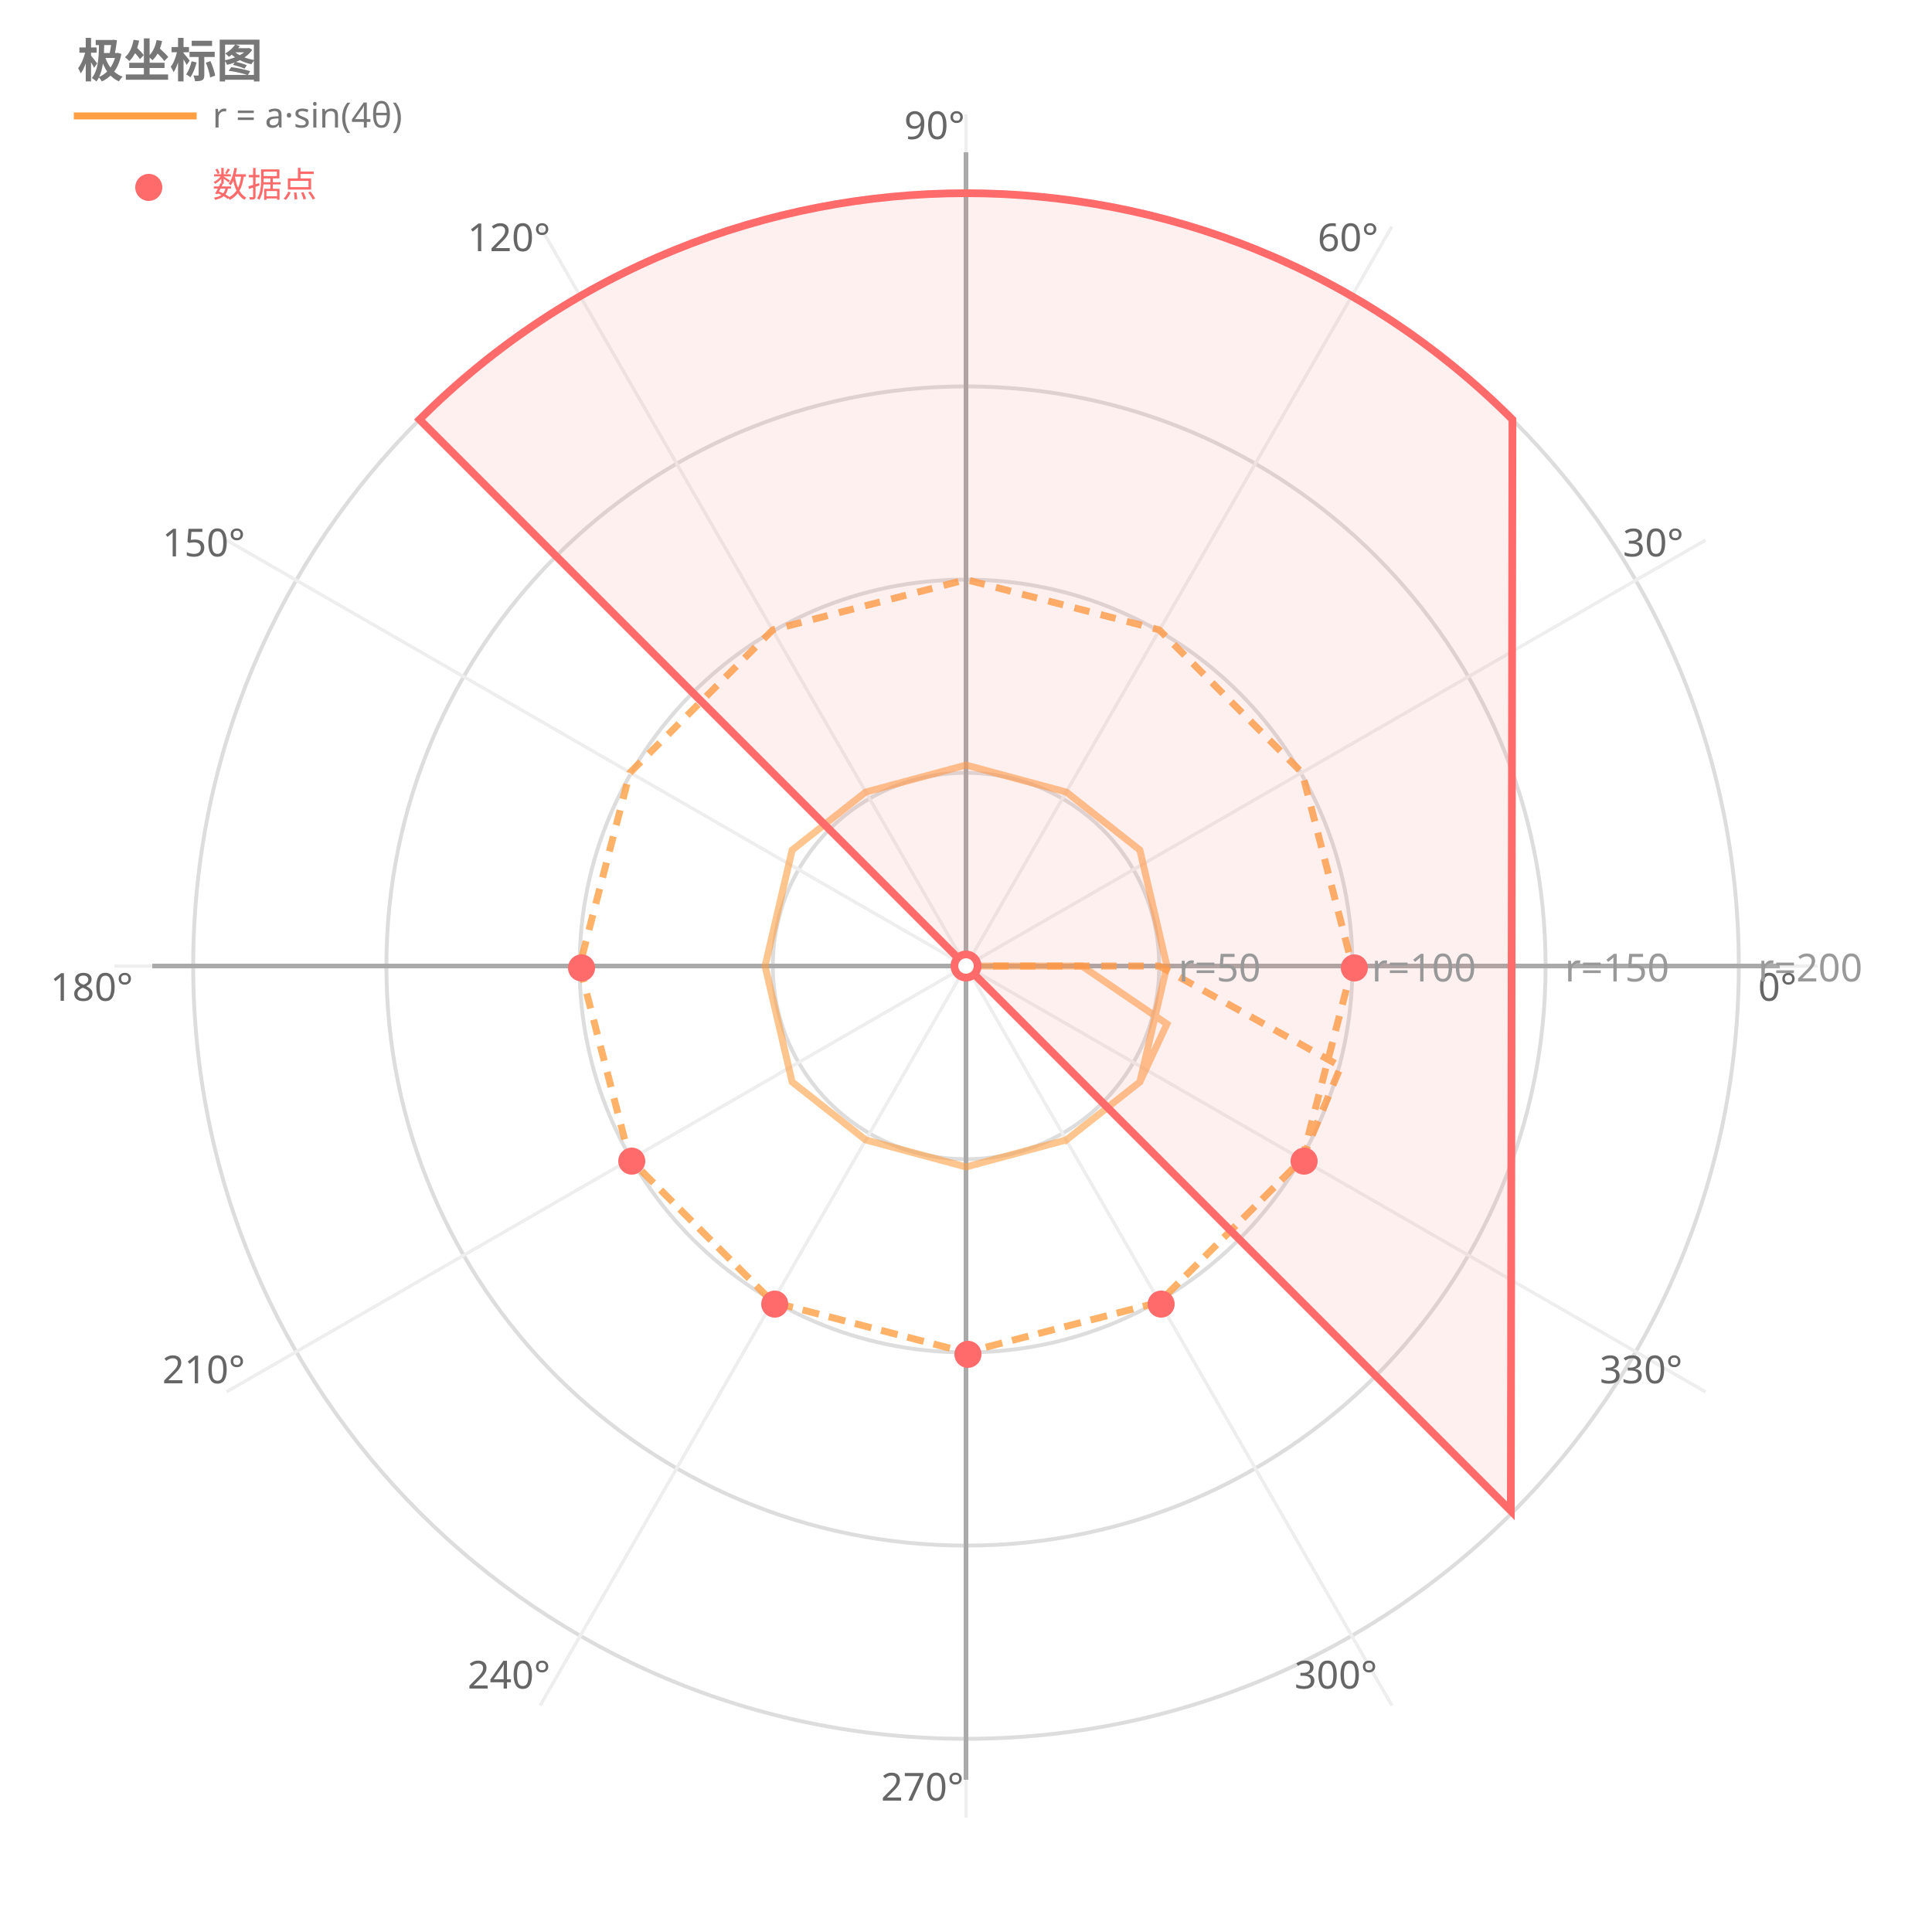
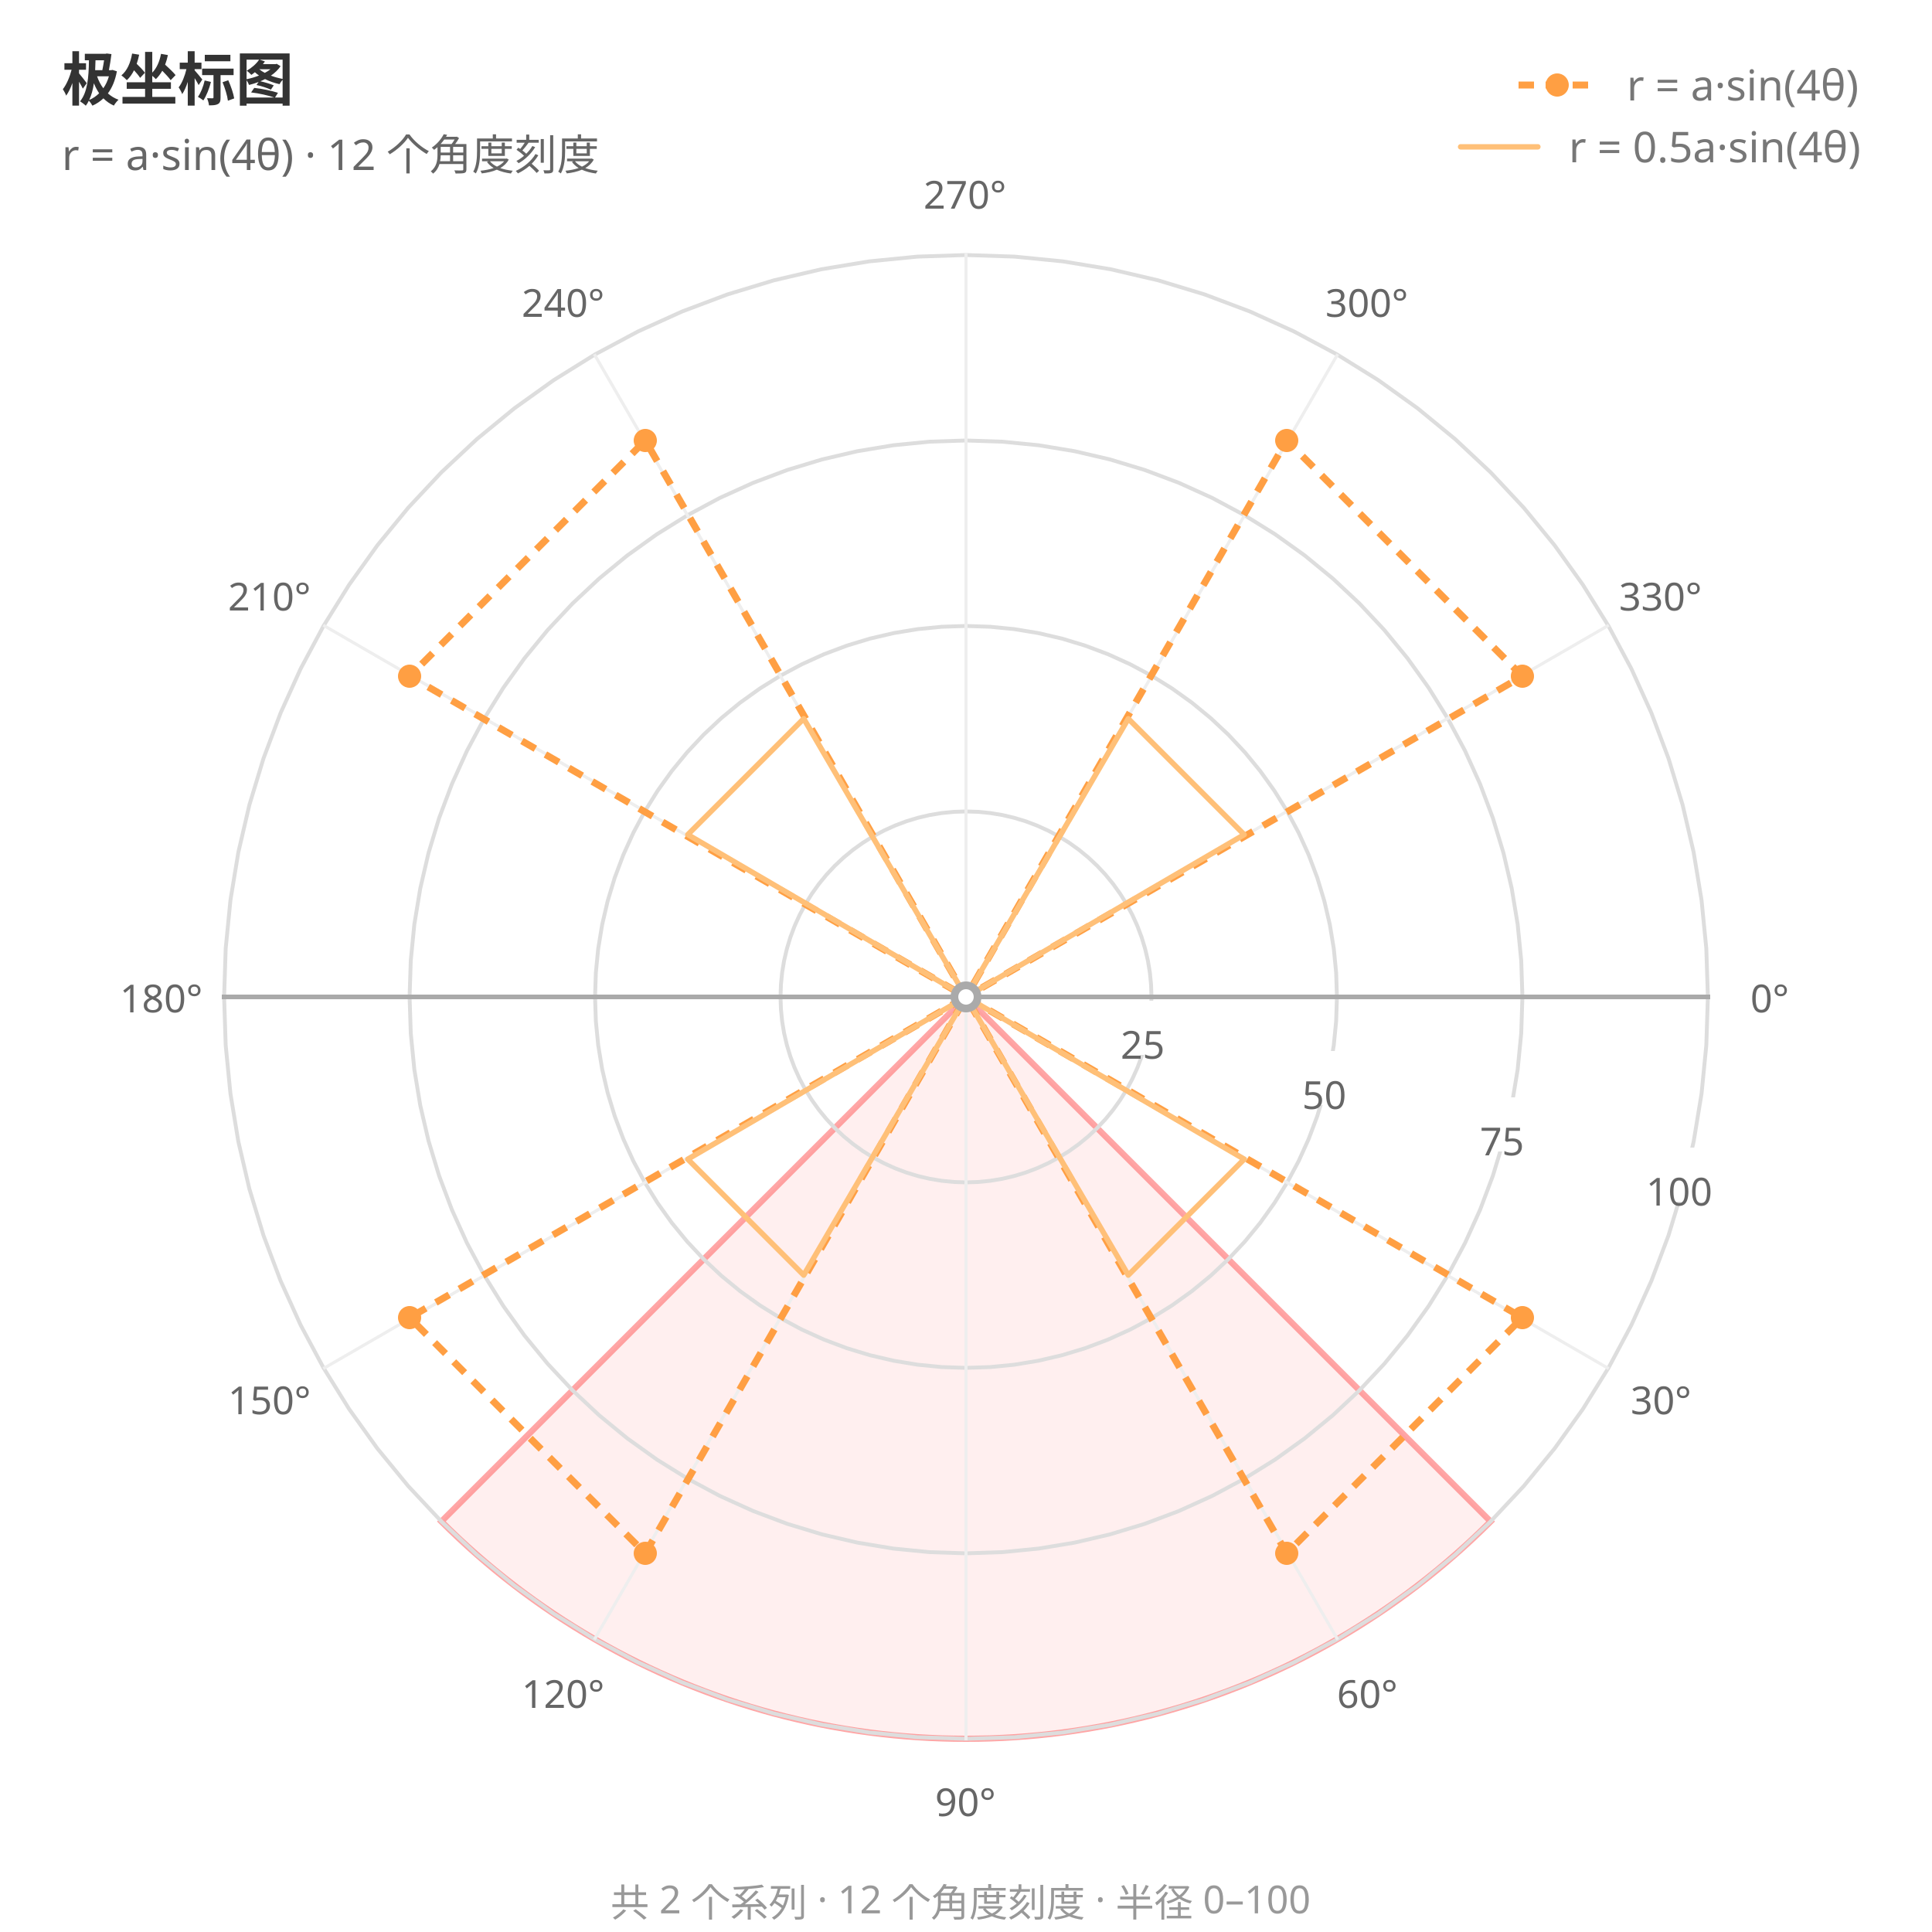
<svg xmlns="http://www.w3.org/2000/svg" style="fill-opacity:1; color-rendering:auto; color-interpolation:auto; text-rendering:auto; stroke:black; stroke-linecap:square; stroke-miterlimit:10; shape-rendering:auto; stroke-opacity:1; fill:black; stroke-dasharray:none; font-weight:normal; stroke-width:1; font-family:'Dialog'; font-style:normal; stroke-linejoin:miter; font-size:12px; stroke-dashoffset:0; image-rendering:auto;" width="500" height="500">
  <defs id="genericDefs" />
  <g>
    <g style="fill:white; stroke:white;">
      <rect x="0" width="500" height="500" y="0" style="stroke:none;" />
-       <rect x="0" y="0" width="500" style="text-rendering:optimizeLegibility; stroke:none;" height="500" />
-       <circle style="fill:none; text-rendering:optimizeLegibility; stroke:rgb(221,221,221);" r="50" cx="250" cy="250" />
-       <circle style="fill:none; text-rendering:optimizeLegibility; stroke:rgb(221,221,221);" r="100" cx="250" cy="250" />
-       <circle style="fill:none; text-rendering:optimizeLegibility; stroke:rgb(221,221,221);" r="150" cx="250" cy="250" />
-       <circle style="fill:none; text-rendering:optimizeLegibility; stroke:rgb(221,221,221);" r="200" cx="250" cy="250" />
+       <rect x="0" y="0" width="500" style="text-rendering:geometricPrecision; stroke:none;" height="500" />
    </g>
-     <g style="fill:rgb(238,238,238); text-rendering:optimizeLegibility; stroke-width:0.8; stroke:rgb(238,238,238);">
-       <line y2="470" style="fill:none;" x1="250" x2="250" y1="250" />
-       <line y2="30" style="fill:none;" x1="250" x2="250" y1="250" />
-       <line y2="250" style="fill:none;" x1="250" x2="470" y1="250" />
-       <line y2="250" style="fill:none;" x1="250" x2="30" y1="250" />
-       <line y2="30" style="fill:none;" x1="250" x2="250" y1="250" />
-       <line y2="470" style="fill:none;" x1="250" x2="250" y1="250" />
-       <line y2="250" style="fill:none;" x1="250" x2="30" y1="250" />
-       <line y2="250" style="fill:none;" x1="250" x2="470" y1="250" />
-       <line y2="441" style="fill:none;" x1="250" x2="360" y1="250" />
-       <line y2="59" style="fill:none;" x1="250" x2="140" y1="250" />
-       <line y2="360" style="fill:none;" x1="250" x2="441" y1="250" />
-       <line y2="140" style="fill:none;" x1="250" x2="59" y1="250" />
-       <line y2="441" style="fill:none;" x1="250" x2="140" y1="250" />
-       <line y2="59" style="fill:none;" x1="250" x2="360" y1="250" />
-       <line y2="360" style="fill:none;" x1="250" x2="59" y1="250" />
-       <line y2="140" style="fill:none;" x1="250" x2="441" y1="250" />
-       <line y2="59" style="fill:none;" x1="250" x2="360" y1="250" />
-       <line y2="441" style="fill:none;" x1="250" x2="140" y1="250" />
-       <line y2="140" style="fill:none;" x1="250" x2="441" y1="250" />
-       <line y2="360" style="fill:none;" x1="250" x2="59" y1="250" />
-       <line y2="59" style="fill:none;" x1="250" x2="140" y1="250" />
-       <line y2="441" style="fill:none;" x1="250" x2="360" y1="250" />
-       <line y2="140" style="fill:none;" x1="250" x2="59" y1="250" />
-       <line y2="360" style="fill:none;" x1="250" x2="441" y1="250" />
-       <line x1="250" x2="250" y1="40" style="fill:none; stroke:rgb(170,170,170); stroke-width:1.2;" y2="460" />
-       <line x1="40" x2="460" y1="250" style="fill:none; stroke:rgb(170,170,170); stroke-width:1.2;" y2="250" />
+     <g style="fill:rgb(51,51,51); text-rendering:geometricPrecision; font-size:15px; font-weight:bold; font-family:'微软雅黑'; stroke:rgb(51,51,51);">
+       <text x="16" xml:space="preserve" y="26" style="stroke:none;">极坐标图</text>
    </g>
-     <g style="stroke-linecap:butt; fill-opacity:0.8; fill:rgb(255,159,67); text-rendering:optimizeLegibility; stroke-linejoin:bevel; stroke-dasharray:4,3; stroke:rgb(255,159,67); stroke-width:1.8; stroke-opacity:0.8; stroke-miterlimit:0;">
-       <path style="fill:none;" d="M250 250 L300 250 L347 276 L337 300 L300 337 L250 350 L200 337 L163 300 L150 250 L163 200 L200 163 L250 150 L300 163 L337 200 L350 250 L337 300 L300 337 L250 350 L200 337 L163 300" />
+     <g style="fill:rgb(102,102,102); text-rendering:geometricPrecision; font-size:11px; font-family:'微软雅黑'; stroke:rgb(102,102,102);">
+       <text x="16" xml:space="preserve" y="44" style="stroke:none;">r = a·sin(4θ) · 12 个角度刻度</text>
    </g>
-     <g style="fill:rgb(255,159,67); text-rendering:optimizeLegibility; fill-opacity:0.6; stroke-width:1.8; stroke-opacity:0.6; stroke:rgb(255,159,67);">
-       <path style="fill:none;" d="M250 250 L280 250 L302 265 L295 280 L276 295 L250 302 L224 295 L205 280 L198 250 L205 220 L224 205 L250 198 L276 205 L295 220 L302 250 L295 280 L276 295" />
+     <g style="font-size:11px; fill-opacity:0.102; fill:rgb(255,107,107); text-rendering:geometricPrecision; font-family:'微软雅黑'; stroke:rgb(255,107,107); stroke-opacity:0.102;">
+       <path style="stroke:none;" d="M385.764 393.764 L383.525 395.968 L381.25 398.134 L378.939 400.263 L376.594 402.353 L374.216 404.405 L371.803 406.418 L369.359 408.391 L366.882 410.324 L364.374 412.216 L361.836 414.067 L359.267 415.875 L356.67 417.642 L354.043 419.366 L351.389 421.047 L348.708 422.684 L346 424.277 L343.267 425.825 L340.508 427.329 L337.726 428.787 L334.919 430.2 L332.091 431.566 L329.24 432.886 L326.368 434.159 L323.475 435.385 L320.563 436.563 L317.632 437.694 L314.683 438.776 L311.716 439.811 L308.733 440.796 L305.735 441.733 L302.721 442.62 L299.693 443.458 L296.652 444.246 L293.599 444.984 L290.533 445.673 L287.457 446.311 L284.371 446.898 L281.276 447.435 L278.172 447.922 L275.061 448.357 L271.943 448.742 L268.819 449.075 L265.69 449.358 L262.557 449.589 L259.421 449.769 L256.282 449.897 L253.141 449.974 L250 450 L246.859 449.974 L243.718 449.897 L240.579 449.769 L237.443 449.589 L234.31 449.358 L231.181 449.075 L228.057 448.742 L224.939 448.357 L221.828 447.922 L218.724 447.435 L215.629 446.898 L212.543 446.311 L209.467 445.673 L206.401 444.984 L203.348 444.246 L200.307 443.458 L197.279 442.62 L194.265 441.733 L191.267 440.796 L188.284 439.811 L185.317 438.776 L182.368 437.694 L179.437 436.563 L176.525 435.385 L173.632 434.159 L170.76 432.886 L167.909 431.566 L165.081 430.2 L162.274 428.787 L159.492 427.329 L156.733 425.825 L154 424.277 L151.292 422.684 L148.611 421.047 L145.957 419.366 L143.331 417.642 L140.733 415.875 L138.164 414.067 L135.626 412.216 L133.118 410.324 L130.641 408.391 L128.196 406.418 L125.784 404.405 L123.406 402.353 L121.061 400.263 L118.75 398.134 L116.475 395.968 L114.236 393.764 L250 258 Z" />
+       <path d="M385.764 393.764 L383.525 395.968 L381.25 398.134 L378.939 400.263 L376.594 402.353 L374.216 404.405 L371.803 406.418 L369.359 408.391 L366.882 410.324 L364.374 412.216 L361.836 414.067 L359.267 415.875 L356.67 417.642 L354.043 419.366 L351.389 421.047 L348.708 422.684 L346 424.277 L343.267 425.825 L340.508 427.329 L337.726 428.787 L334.919 430.2 L332.091 431.566 L329.24 432.886 L326.368 434.159 L323.475 435.385 L320.563 436.563 L317.632 437.694 L314.683 438.776 L311.716 439.811 L308.733 440.796 L305.735 441.733 L302.721 442.62 L299.693 443.458 L296.652 444.246 L293.599 444.984 L290.533 445.673 L287.457 446.311 L284.371 446.898 L281.276 447.435 L278.172 447.922 L275.061 448.357 L271.943 448.742 L268.819 449.075 L265.69 449.358 L262.557 449.589 L259.421 449.769 L256.282 449.897 L253.141 449.974 L250 450 L246.859 449.974 L243.718 449.897 L240.579 449.769 L237.443 449.589 L234.31 449.358 L231.181 449.075 L228.057 448.742 L224.939 448.357 L221.828 447.922 L218.724 447.435 L215.629 446.898 L212.543 446.311 L209.467 445.673 L206.401 444.984 L203.348 444.246 L200.307 443.458 L197.279 442.62 L194.265 441.733 L191.267 440.796 L188.284 439.811 L185.317 438.776 L182.368 437.694 L179.437 436.563 L176.525 435.385 L173.632 434.159 L170.76 432.886 L167.909 431.566 L165.081 430.2 L162.274 428.787 L159.492 427.329 L156.733 425.825 L154 424.277 L151.292 422.684 L148.611 421.047 L145.957 419.366 L143.331 417.642 L140.733 415.875 L138.164 414.067 L135.626 412.216 L133.118 410.324 L130.641 408.391 L128.196 406.418 L125.784 404.405 L123.406 402.353 L121.061 400.263 L118.75 398.134 L116.475 395.968 L114.236 393.764 L250 258 Z" style="fill:none; fill-opacity:0.6; stroke-width:1.6; stroke-opacity:0.6;" />
    </g>
-     <g style="fill:rgb(255,107,107); text-rendering:optimizeLegibility; fill-opacity:0.098; stroke-width:1.8; stroke-opacity:0.098; stroke:rgb(255,107,107);">
-       <path style="stroke:none;" d="M250 250 L391 391 L391.421 108.579 C313.317 30.474 186.684 30.474 108.579 108.579 L250 250" />
-       <path d="M250 250 L391 391 L391.421 108.579 C313.317 30.474 186.684 30.474 108.579 108.579 L250 250" style="fill:none; fill-opacity:1; stroke-width:2; stroke-opacity:1;" />
-       <circle style="fill-opacity:1; stroke:none; stroke-width:2; stroke-opacity:1;" r="3.5" cx="350.5" cy="250.5" />
-       <circle style="fill-opacity:1; stroke:none; stroke-width:2; stroke-opacity:1;" r="3.5" cx="337.5" cy="300.5" />
-       <circle style="fill-opacity:1; stroke:none; stroke-width:2; stroke-opacity:1;" r="3.5" cx="300.5" cy="337.5" />
-       <circle style="fill-opacity:1; stroke:none; stroke-width:2; stroke-opacity:1;" r="3.5" cx="250.5" cy="350.5" />
-       <circle style="fill-opacity:1; stroke:none; stroke-width:2; stroke-opacity:1;" r="3.5" cx="200.5" cy="337.5" />
-       <circle style="fill-opacity:1; stroke:none; stroke-width:2; stroke-opacity:1;" r="3.5" cx="163.5" cy="300.5" />
-       <circle style="fill-opacity:1; stroke:none; stroke-width:2; stroke-opacity:1;" r="3.5" cx="150.5" cy="250.5" />
-       <circle style="fill-opacity:1; stroke:none; stroke-width:2; stroke-opacity:1;" r="4" cx="250" cy="250" />
+     <g style="fill:rgb(221,221,221); text-rendering:geometricPrecision; font-size:11px; font-family:'微软雅黑'; stroke:rgb(221,221,221);">
+       <path style="fill:none;" d="M298 258 L297.897 261.139 L297.589 264.265 L297.078 267.364 L296.364 270.423 L295.453 273.429 L294.346 276.369 L293.05 279.23 L291.569 282 L289.911 284.667 L288.081 287.221 L286.088 289.649 L283.941 291.941 L281.649 294.088 L279.221 296.081 L276.667 297.911 L274 299.569 L271.23 301.05 L268.369 302.346 L265.429 303.453 L262.423 304.364 L259.364 305.078 L256.265 305.589 L253.139 305.897 L250 306 L246.861 305.897 L243.735 305.589 L240.636 305.078 L237.577 304.364 L234.571 303.453 L231.631 302.346 L228.77 301.05 L226 299.569 L223.333 297.911 L220.779 296.081 L218.351 294.088 L216.059 291.941 L213.912 289.649 L211.919 287.221 L210.089 284.667 L208.431 282 L206.95 279.23 L205.654 276.369 L204.547 273.429 L203.636 270.423 L202.922 267.364 L202.411 264.265 L202.103 261.139 L202 258 L202.103 254.861 L202.411 251.735 L202.922 248.636 L203.636 245.577 L204.547 242.571 L205.654 239.631 L206.95 236.77 L208.431 234 L210.089 231.333 L211.919 228.779 L213.912 226.351 L216.059 224.059 L218.351 221.912 L220.779 219.919 L223.333 218.089 L226 216.431 L228.77 214.95 L231.631 213.654 L234.571 212.547 L237.577 211.636 L240.636 210.922 L243.735 210.411 L246.861 210.103 L250 210 L253.139 210.103 L256.265 210.411 L259.364 210.922 L262.423 211.636 L265.429 212.547 L268.369 213.654 L271.23 214.95 L274 216.431 L276.667 218.089 L279.221 219.919 L281.649 221.912 L283.941 224.059 L286.088 226.351 L288.081 228.779 L289.911 231.333 L291.569 234 L293.05 236.77 L294.346 239.631 L295.453 242.571 L296.364 245.577 L297.078 248.636 L297.589 251.735 L297.897 254.861 L298 258 Z" />
+       <path style="fill:none;" d="M346 258 L345.795 264.279 L345.179 270.531 L344.155 276.729 L342.729 282.847 L340.905 288.858 L338.692 294.738 L336.1 300.46 L333.138 306 L329.821 311.335 L326.162 316.441 L322.177 321.297 L317.882 325.882 L313.297 330.177 L308.441 334.162 L303.335 337.821 L298 341.138 L292.46 344.1 L286.738 346.692 L280.858 348.905 L274.847 350.729 L268.729 352.155 L262.531 353.179 L256.279 353.795 L250 354 L243.721 353.795 L237.47 353.179 L231.271 352.155 L225.153 350.729 L219.142 348.905 L213.262 346.692 L207.54 344.1 L202 341.138 L196.665 337.821 L191.559 334.162 L186.703 330.177 L182.118 325.882 L177.823 321.297 L173.838 316.441 L170.179 311.335 L166.862 306 L163.9 300.46 L161.308 294.738 L159.095 288.858 L157.271 282.847 L155.845 276.729 L154.821 270.531 L154.206 264.279 L154 258 L154.206 251.721 L154.821 245.47 L155.845 239.271 L157.271 233.153 L159.095 227.142 L161.308 221.262 L163.9 215.54 L166.862 210 L170.179 204.665 L173.838 199.559 L177.823 194.703 L182.118 190.118 L186.703 185.823 L191.559 181.838 L196.665 178.179 L202 174.862 L207.54 171.9 L213.262 169.308 L219.142 167.095 L225.153 165.271 L231.271 163.845 L237.47 162.821 L243.721 162.206 L250 162 L256.279 162.206 L262.531 162.821 L268.729 163.845 L274.847 165.271 L280.858 167.095 L286.738 169.308 L292.46 171.9 L298 174.862 L303.335 178.179 L308.441 181.838 L313.297 185.823 L317.882 190.118 L322.177 194.703 L326.162 199.559 L329.821 204.665 L333.138 210 L336.1 215.54 L338.692 221.262 L340.905 227.142 L342.729 233.153 L344.155 239.271 L345.179 245.47 L345.795 251.721 L346 258 Z" />
+       <path style="fill:none;" d="M394 258 L393.692 267.418 L392.768 276.796 L391.233 286.093 L389.093 295.27 L386.358 304.287 L383.039 313.106 L379.15 321.69 L374.708 330 L369.732 338.002 L364.243 345.662 L358.265 352.946 L351.823 359.823 L344.946 366.265 L337.662 372.243 L330.002 377.732 L322 382.708 L313.69 387.15 L305.106 391.039 L296.287 394.358 L287.27 397.093 L278.093 399.233 L268.796 400.768 L259.418 401.692 L250 402 L240.582 401.692 L231.204 400.768 L221.907 399.233 L212.73 397.093 L203.713 394.358 L194.894 391.039 L186.31 387.15 L178 382.708 L169.998 377.732 L162.338 372.243 L155.054 366.265 L148.177 359.823 L141.735 352.946 L135.757 345.662 L130.268 338.002 L125.292 330 L120.85 321.69 L116.961 313.106 L113.642 304.287 L110.907 295.27 L108.767 286.093 L107.232 276.796 L106.308 267.418 L106 258 L106.308 248.582 L107.232 239.204 L108.767 229.907 L110.907 220.73 L113.642 211.713 L116.961 202.894 L120.85 194.31 L125.292 186 L130.268 177.998 L135.757 170.338 L141.735 163.054 L148.177 156.177 L155.054 149.735 L162.338 143.757 L169.998 138.268 L178 133.292 L186.31 128.85 L194.894 124.961 L203.713 121.642 L212.73 118.907 L221.907 116.767 L231.204 115.232 L240.582 114.308 L250 114 L259.418 114.308 L268.796 115.232 L278.093 116.767 L287.27 118.907 L296.287 121.642 L305.106 124.961 L313.69 128.85 L322 133.292 L330.002 138.268 L337.662 143.757 L344.946 149.735 L351.823 156.177 L358.265 163.054 L364.243 170.338 L369.732 177.998 L374.708 186 L379.15 194.31 L383.039 202.894 L386.358 211.713 L389.093 220.73 L391.233 229.907 L392.768 239.204 L393.692 248.582 L394 258 Z" />
+       <path style="fill:none;" d="M442 258 L441.589 270.557 L440.357 283.061 L438.311 295.457 L435.458 307.693 L431.811 319.716 L427.385 331.475 L422.2 342.919 L416.277 354 L409.642 364.67 L402.324 374.882 L394.353 384.594 L385.764 393.764 L376.594 402.353 L366.882 410.324 L356.67 417.642 L346 424.277 L334.919 430.2 L323.475 435.385 L311.716 439.811 L299.693 443.458 L287.457 446.311 L275.061 448.357 L262.557 449.589 L250 450 L237.443 449.589 L224.939 448.357 L212.543 446.311 L200.307 443.458 L188.284 439.811 L176.525 435.385 L165.081 430.2 L154 424.277 L143.331 417.642 L133.118 410.324 L123.406 402.353 L114.236 393.764 L105.647 384.594 L97.676 374.882 L90.358 364.67 L83.723 354 L77.8 342.919 L72.615 331.475 L68.189 319.716 L64.542 307.693 L61.689 295.457 L59.643 283.061 L58.411 270.557 L58 258 L58.411 245.443 L59.643 232.939 L61.689 220.543 L64.542 208.307 L68.189 196.284 L72.615 184.525 L77.8 173.081 L83.723 162 L90.358 151.331 L97.676 141.118 L105.647 131.406 L114.236 122.236 L123.406 113.647 L133.118 105.676 L143.331 98.358 L154 91.723 L165.081 85.8 L176.525 80.615 L188.284 76.189 L200.307 72.542 L212.543 69.689 L224.939 67.643 L237.443 66.411 L250 66 L262.557 66.411 L275.061 67.643 L287.457 69.689 L299.693 72.542 L311.716 76.189 L323.475 80.615 L334.919 85.8 L346 91.723 L356.67 98.358 L366.882 105.676 L376.594 113.647 L385.764 122.236 L394.353 131.406 L402.324 141.118 L409.642 151.331 L416.277 162 L422.2 173.081 L427.385 184.525 L431.811 196.284 L435.458 208.307 L438.311 220.543 L440.357 232.939 L441.589 245.443 L442 258 Z" />
+       <line x1="250" x2="442" y1="258" style="fill:none; stroke:rgb(238,238,238); stroke-width:0.8;" y2="258" />
+       <line x1="250" x2="416" y1="258" style="fill:none; stroke:rgb(238,238,238); stroke-width:0.8;" y2="354" />
+       <line x1="250" x2="346" y1="258" style="fill:none; stroke:rgb(238,238,238); stroke-width:0.8;" y2="424" />
+       <line x1="250" x2="250" y1="258" style="fill:none; stroke:rgb(238,238,238); stroke-width:0.8;" y2="450" />
+       <line x1="250" x2="154" y1="258" style="fill:none; stroke:rgb(238,238,238); stroke-width:0.8;" y2="424" />
+       <line x1="250" x2="84" y1="258" style="fill:none; stroke:rgb(238,238,238); stroke-width:0.8;" y2="354" />
+       <line x1="250" x2="58" y1="258" style="fill:none; stroke:rgb(238,238,238); stroke-width:0.8;" y2="258" />
+       <line x1="250" x2="84" y1="258" style="fill:none; stroke:rgb(238,238,238); stroke-width:0.8;" y2="162" />
+       <line x1="250" x2="154" y1="258" style="fill:none; stroke:rgb(238,238,238); stroke-width:0.8;" y2="92" />
+       <line x1="250" x2="250" y1="258" style="fill:none; stroke:rgb(238,238,238); stroke-width:0.8;" y2="66" />
+       <line x1="250" x2="346" y1="258" style="fill:none; stroke:rgb(238,238,238); stroke-width:0.8;" y2="92" />
+       <line x1="250" x2="416" y1="258" style="fill:none; stroke:rgb(238,238,238); stroke-width:0.8;" y2="162" />
+       <line x1="250" x2="442" y1="258" style="fill:none; stroke:rgb(170,170,170); stroke-width:1.2;" y2="258" />
+       <line x1="250" x2="58" y1="258" style="fill:none; stroke:rgb(170,170,170); stroke-width:1.2;" y2="258" />
    </g>
-     <g style="fill:white; text-rendering:optimizeLegibility; stroke-width:2; stroke:white;">
-       <circle r="2" style="stroke:none;" cx="250" cy="250" />
-       <text x="455" y="259" style="fill:rgb(102,102,102); font-size:10px; stroke:none;" xml:space="preserve">0°</text>
-       <text x="420" y="144" style="fill:rgb(102,102,102); font-size:10px; stroke:none;" xml:space="preserve">30°</text>
-       <text x="341" y="65" style="fill:rgb(102,102,102); font-size:10px; stroke:none;" xml:space="preserve">60°</text>
-       <text x="234" y="36" style="fill:rgb(102,102,102); font-size:10px; stroke:none;" xml:space="preserve">90°</text>
-       <text x="121" y="65" style="fill:rgb(102,102,102); font-size:10px; stroke:none;" xml:space="preserve">120°</text>
-       <text x="42" y="144" style="fill:rgb(102,102,102); font-size:10px; stroke:none;" xml:space="preserve">150°</text>
-       <text x="13" y="259" style="fill:rgb(102,102,102); font-size:10px; stroke:none;" xml:space="preserve">180°</text>
-       <text x="42" y="358" style="fill:rgb(102,102,102); font-size:10px; stroke:none;" xml:space="preserve">210°</text>
-       <text x="121" y="437" style="fill:rgb(102,102,102); font-size:10px; stroke:none;" xml:space="preserve">240°</text>
-       <text x="228" y="466" style="fill:rgb(102,102,102); font-size:10px; stroke:none;" xml:space="preserve">270°</text>
-       <text x="335" y="437" style="fill:rgb(102,102,102); font-size:10px; stroke:none;" xml:space="preserve">300°</text>
-       <text x="414" y="358" style="fill:rgb(102,102,102); font-size:10px; stroke:none;" xml:space="preserve">330°</text>
-       <text x="305" y="254" style="fill:rgb(153,153,153); font-size:10px; stroke:none;" xml:space="preserve">r=50</text>
-       <text x="355" y="254" style="fill:rgb(153,153,153); font-size:10px; stroke:none;" xml:space="preserve">r=100</text>
-       <text x="405" y="254" style="fill:rgb(153,153,153); font-size:10px; stroke:none;" xml:space="preserve">r=150</text>
-       <text x="455" y="254" style="fill:rgb(153,153,153); font-size:10px; stroke:none;" xml:space="preserve">r=200</text>
-       <text x="20" y="20" style="fill:rgb(119,119,119); font-weight:bold; stroke:none;" xml:space="preserve">极坐标图</text>
+     <g style="fill:rgb(102,102,102); text-rendering:geometricPrecision; stroke-width:1.2; font-size:10px; font-family:'微软雅黑'; stroke:rgb(102,102,102);">
+       <text x="453" xml:space="preserve" y="262" style="stroke:none;">0°</text>
+       <text x="422" xml:space="preserve" y="366" style="stroke:none;">30°</text>
+       <text x="346" xml:space="preserve" y="442" style="stroke:none;">60°</text>
+       <text x="242" xml:space="preserve" y="470" style="stroke:none;">90°</text>
+       <text x="135" xml:space="preserve" y="442" style="stroke:none;">120°</text>
+       <text x="59" xml:space="preserve" y="366" style="stroke:none;">150°</text>
+       <text x="31" xml:space="preserve" y="262" style="stroke:none;">180°</text>
+       <text x="59" xml:space="preserve" y="158" style="stroke:none;">210°</text>
+       <text x="135" xml:space="preserve" y="82" style="stroke:none;">240°</text>
+       <text x="239" xml:space="preserve" y="54" style="stroke:none;">270°</text>
+       <text x="343" xml:space="preserve" y="82" style="stroke:none;">300°</text>
+       <text x="419" xml:space="preserve" y="158" style="stroke:none;">330°</text>
+       <rect x="288" y="259" width="16" style="fill:white; stroke:none;" height="14" />
+       <text x="290" xml:space="preserve" y="274" style="stroke:none;">25</text>
+       <rect x="335" y="272" width="16" style="fill:white; stroke:none;" height="14" />
+       <text x="337" xml:space="preserve" y="287" style="stroke:none;">50</text>
+       <rect x="381" y="284" width="16" style="fill:white; stroke:none;" height="14" />
+       <text x="383" xml:space="preserve" y="299" style="stroke:none;">75</text>
+       <rect x="424" y="297" width="22" style="fill:white; stroke:none;" height="14" />
+       <text x="426" xml:space="preserve" y="312" style="stroke:none;">100</text>
    </g>
-     <g style="fill:rgb(255,159,67); text-rendering:optimizeLegibility; stroke-width:1.8; font-weight:bold; stroke:rgb(255,159,67);">
-       <line y2="30" style="fill:none;" x1="20" x2="50" y1="30" />
+     <g style="stroke-linecap:butt; font-size:10px; fill:rgb(255,159,67); text-rendering:geometricPrecision; font-family:'微软雅黑'; stroke-linejoin:round; stroke-dasharray:4,3; stroke:rgb(255,159,67); stroke-width:1.8;">
+       <path style="fill:none;" d="M250 258 L394 341 L333 402 L250 258 L167 402 L106 341 L250 258 L106 175 L167 114 L250 258 L333 114 L394 175 Z" />
+       <circle r="3" style="stroke:none;" cx="250" cy="258" />
+       <circle r="3" style="stroke:none;" cx="394" cy="341" />
+       <circle r="3" style="stroke:none;" cx="333" cy="402" />
+       <circle r="3" style="stroke:none;" cx="250" cy="258" />
+       <circle r="3" style="stroke:none;" cx="167" cy="402" />
+       <circle r="3" style="stroke:none;" cx="106" cy="341" />
+       <circle r="3" style="stroke:none;" cx="250" cy="258" />
+       <circle r="3" style="stroke:none;" cx="106" cy="175" />
+       <circle r="3" style="stroke:none;" cx="167" cy="114" />
+       <circle r="3" style="stroke:none;" cx="250" cy="258" />
+       <circle r="3" style="stroke:none;" cx="333" cy="114" />
+       <circle r="3" style="stroke:none;" cx="394" cy="175" />
    </g>
-     <g style="fill:rgb(119,119,119); text-rendering:optimizeLegibility; font-size:9px; stroke-width:1.8; stroke:rgb(119,119,119);">
-       <text x="55" xml:space="preserve" y="33" style="stroke:none;">r = a·sin(4θ)</text>
-       <circle r="3.5" style="fill:rgb(255,107,107); stroke:none;" cx="38.5" cy="48.5" />
-       <text x="55" xml:space="preserve" y="51" style="fill:rgb(255,107,107); stroke:none;">数据点</text>
+     <g style="stroke-linecap:round; font-size:10px; fill:rgb(255,192,120); text-rendering:geometricPrecision; font-family:'微软雅黑'; stroke-linejoin:round; stroke:rgb(255,192,120); stroke-width:1.4;">
+       <path style="fill:none;" d="M250 258 L322 300 L292 330 L250 258 L208 330 L178 300 L250 258 L178 216 L208 186 L250 258 L292 186 L322 216 Z" />
+       <circle r="4" style="fill:rgb(170,170,170); stroke:none;" cx="250" cy="258" />
+       <circle r="2" style="fill:white; stroke:none;" cx="250" cy="258" />
+     </g>
+     <g style="stroke-linecap:butt; font-size:11px; fill:rgb(255,159,67); text-rendering:geometricPrecision; font-family:'微软雅黑'; stroke-linejoin:round; stroke-dasharray:4,3; stroke:rgb(255,159,67); stroke-width:1.8;">
+       <line y2="22" style="fill:none;" x1="393" x2="413" y1="22" />
+       <circle r="3" style="stroke:none;" cx="403" cy="22" />
+       <text x="421" xml:space="preserve" y="26" style="fill:rgb(119,119,119); stroke:none;">r = a·sin(4θ)</text>
+     </g>
+     <g style="stroke-linecap:round; font-size:11px; fill:rgb(255,192,120); text-rendering:geometricPrecision; font-family:'微软雅黑'; stroke-linejoin:round; stroke:rgb(255,192,120); stroke-width:1.4;">
+       <line y2="38" style="fill:none;" x1="378" x2="398" y1="38" />
+       <text x="406" xml:space="preserve" y="42" style="fill:rgb(119,119,119); stroke:none;">r = 0.5a·sin(4θ)</text>
+       <text x="158" y="496" style="fill:rgb(153,153,153); font-size:10px; stroke:none;" xml:space="preserve">共 2 个系列 · 12 个角度刻度 · 半径 0–100</text>
    </g>
  </g>
</svg>
